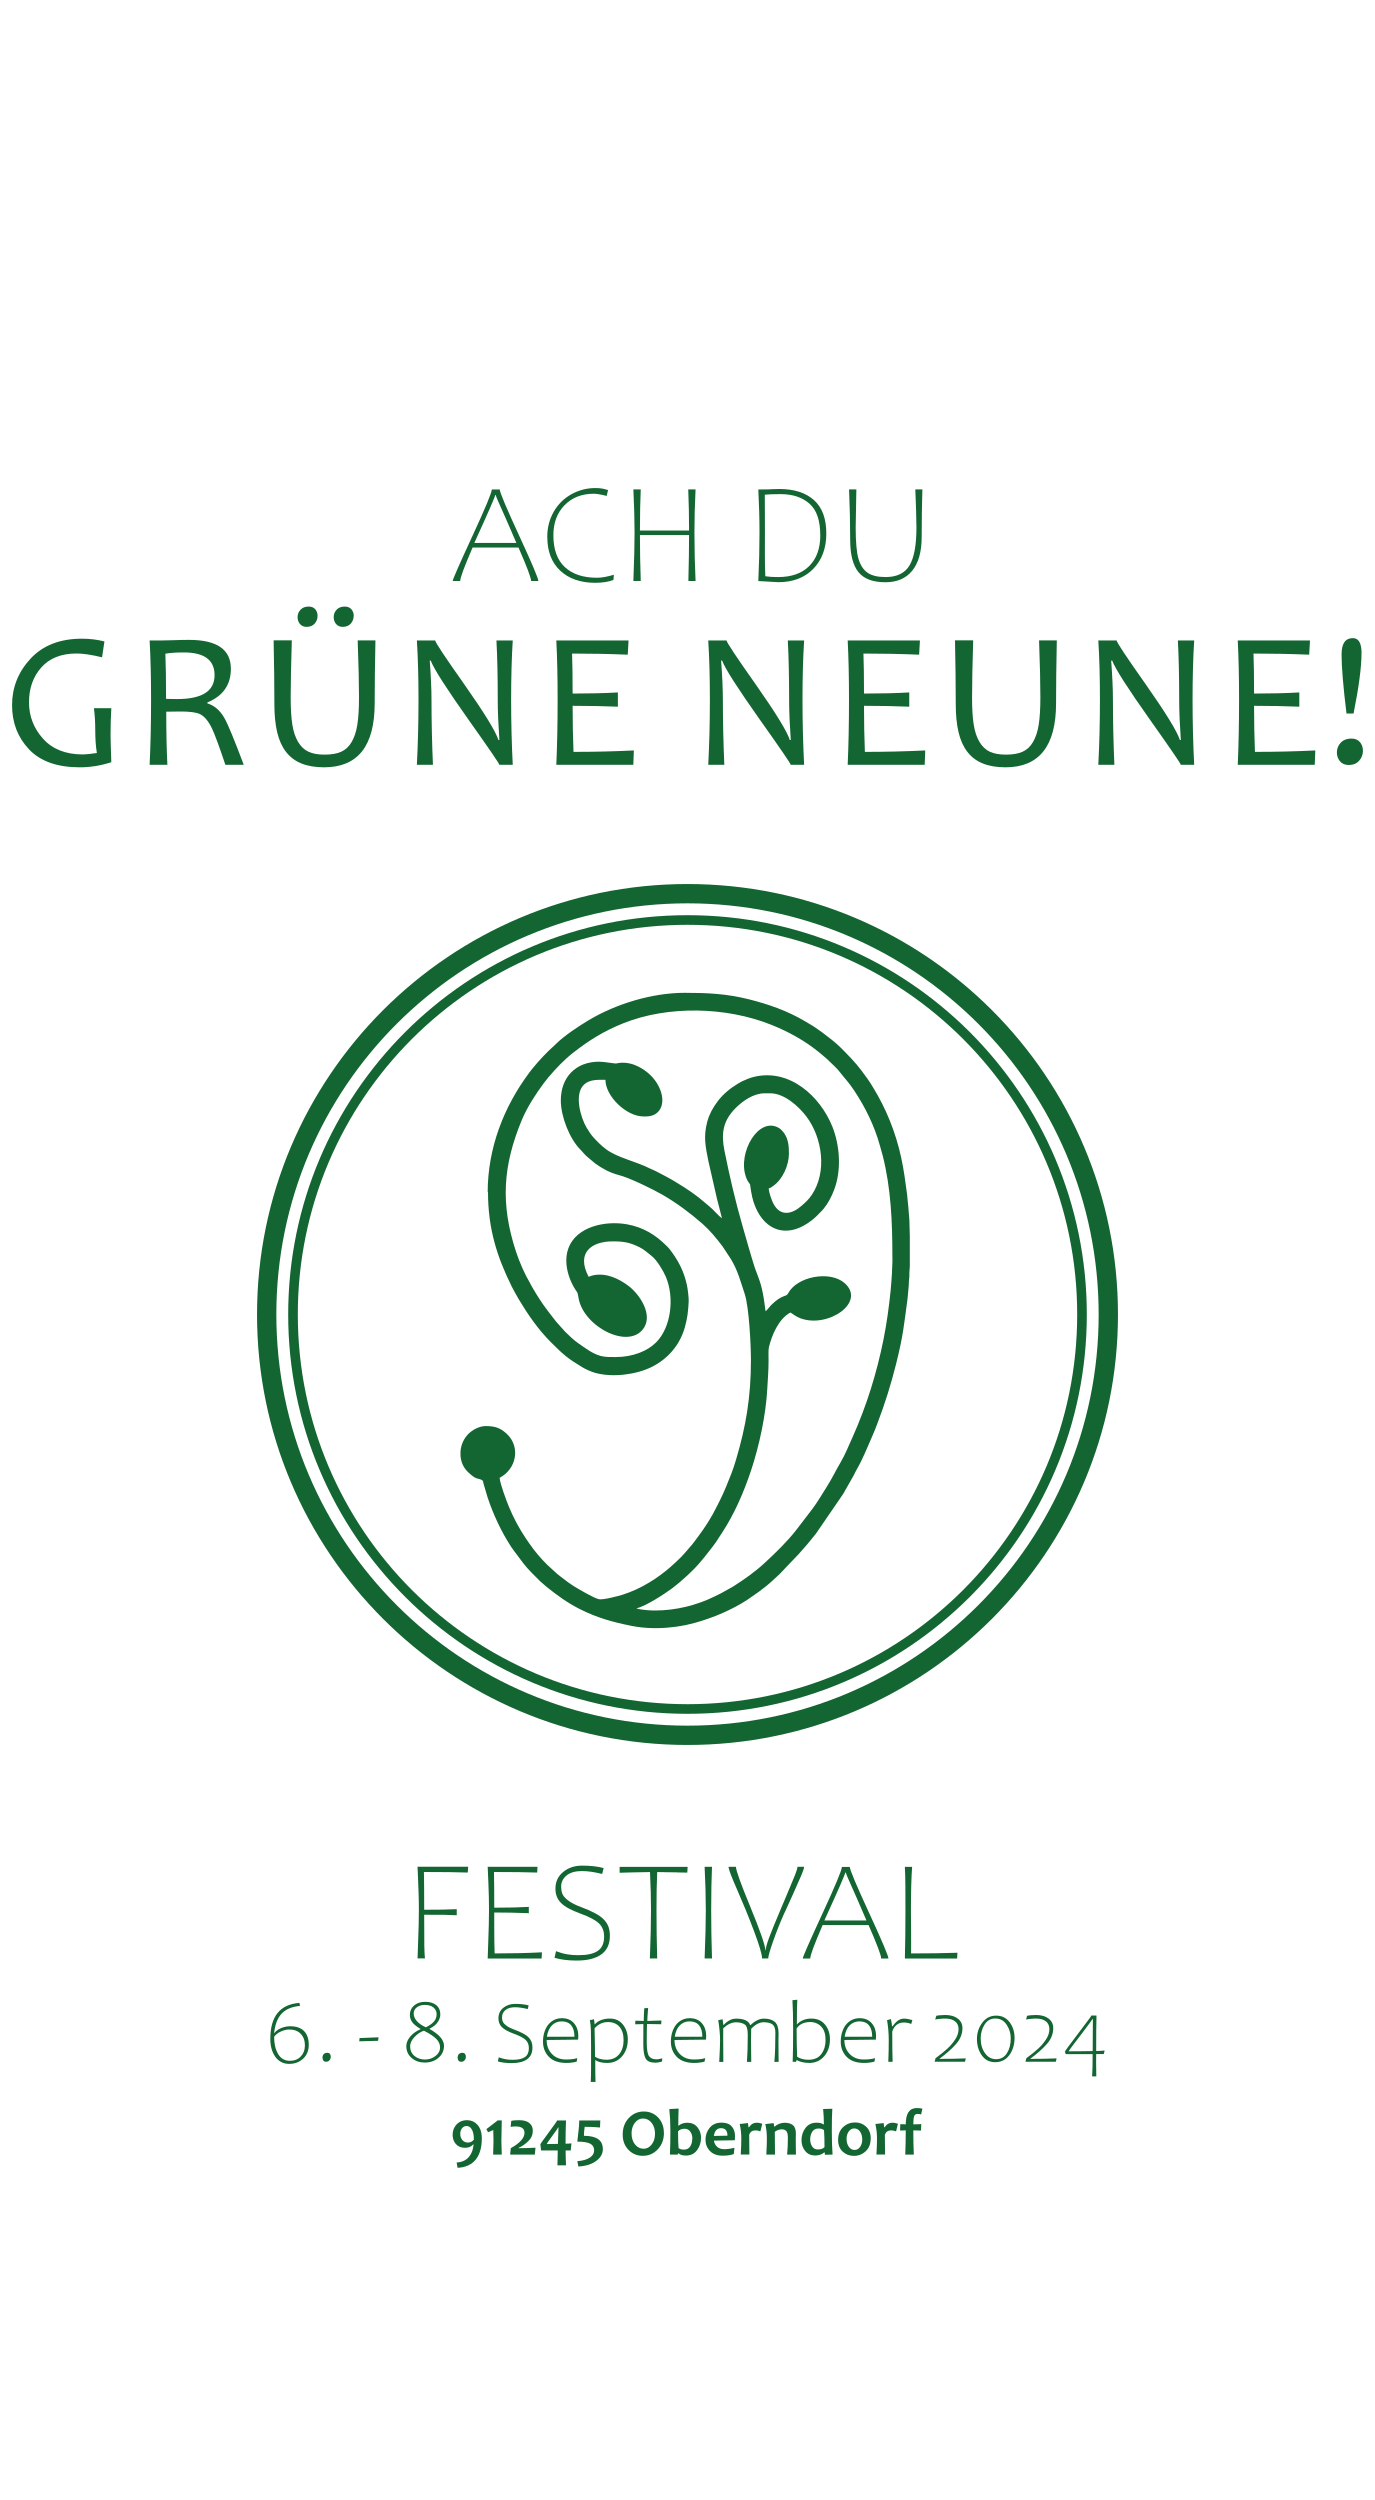
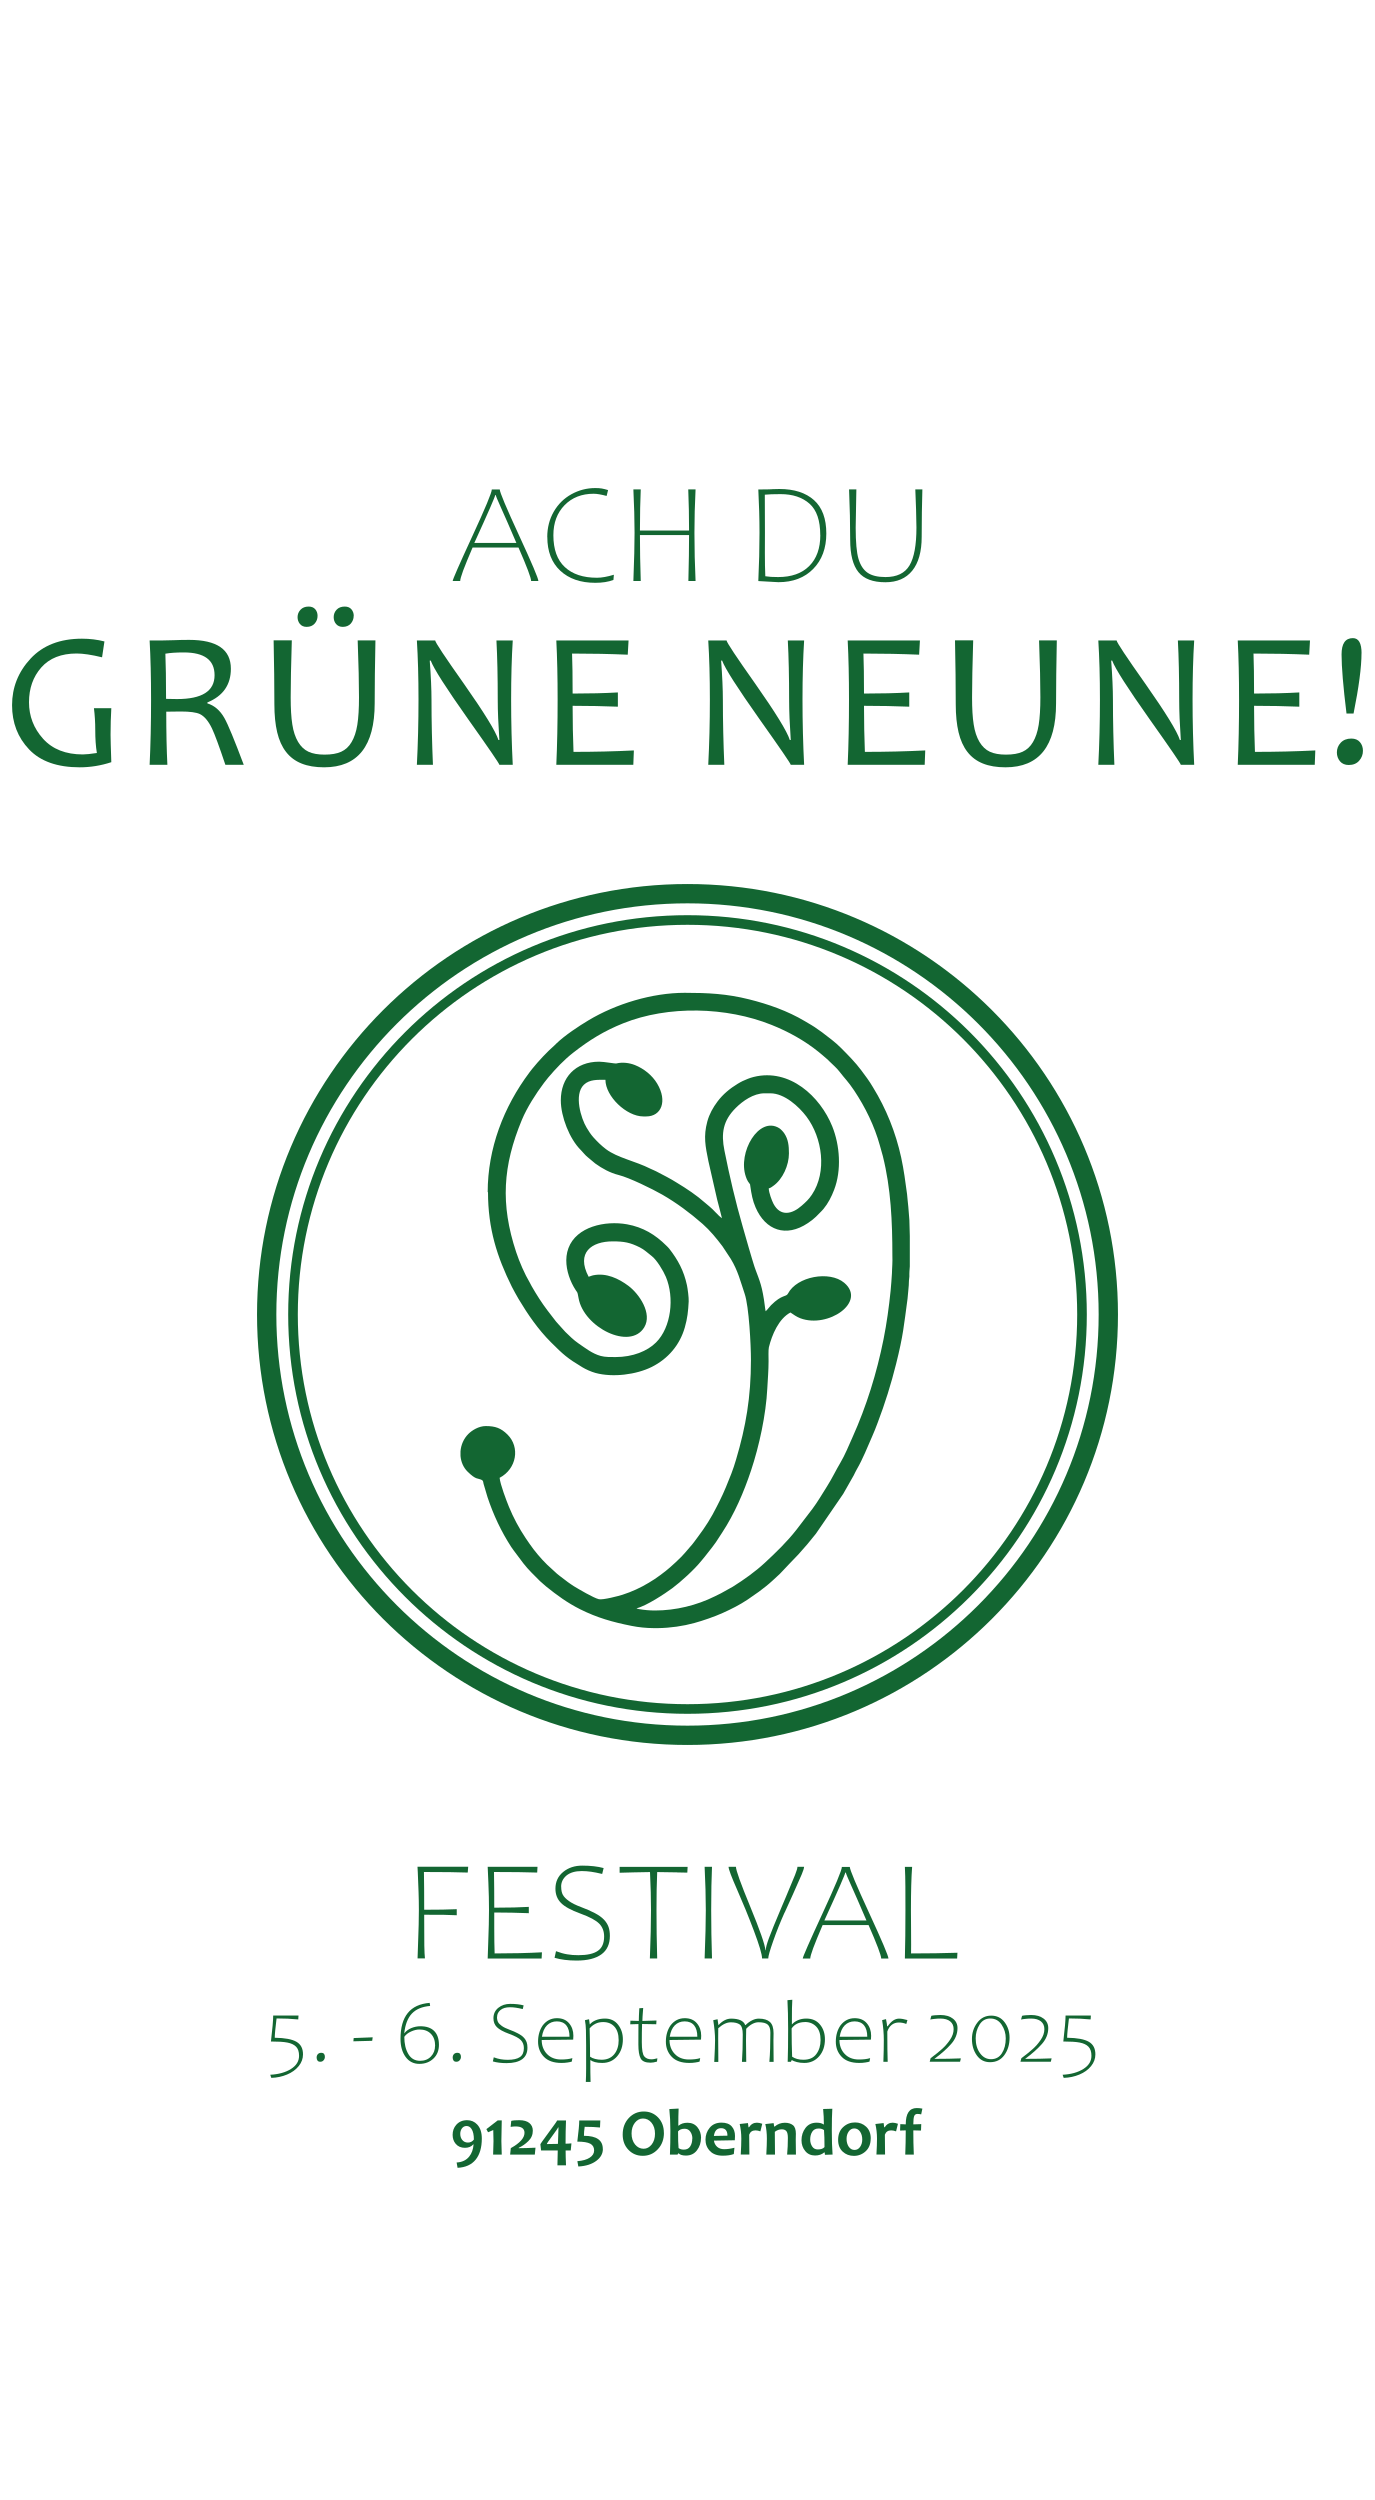
<svg xmlns="http://www.w3.org/2000/svg" xml:space="preserve" width="220mm" height="400mm" version="1.1" style="shape-rendering:geometricPrecision; text-rendering:geometricPrecision; image-rendering:optimizeQuality; fill-rule:evenodd; clip-rule:evenodd" viewBox="0 0 22000 40000">
  <defs>
    <style type="text/css">
   
    .str1 {stroke:#136632;stroke-width:154}
    .str0 {stroke:#136632;stroke-width:309}
    .fil1 {fill:none}
    .fil0 {fill:#136632}
    .fil2 {fill:#136632;fill-rule:nonzero}
   
  </style>
  </defs>
  <g id="Ebene_x0020_1">
-     <g id="_651107120">
+     <g id="_704955344">
      <path class="fil0" d="M7808 19072c0,590 145,1039 382,1517 17,35 33,61 52,97 18,34 36,65 56,99 147,246 312,486 516,690 199,199 264,257 502,400 58,35 142,73 211,92 279,76 655,27 903,-97 260,-131 447,-351 527,-631 42,-146 54,-263 62,-416 3,-58 -16,-204 -28,-260 -50,-232 -143,-404 -284,-585 -16,-20 -29,-31 -46,-48 -176,-176 -373,-295 -628,-341 -351,-63 -810,37 -938,381 -62,166 -33,351 30,507 16,40 35,78 55,114 59,107 55,50 77,179 82,468 825,841 1051,467 133,-221 -80,-534 -254,-664 -157,-117 -353,-210 -559,-169 -35,7 -50,18 -77,24 -204,-386 47,-566 384,-566 188,0 280,19 435,96 73,36 129,92 191,139 79,60 186,237 226,333 139,332 86,806 -157,1049 -139,139 -373,234 -648,234 -77,0 -166,2 -238,-18 -135,-37 -241,-123 -353,-199 -78,-53 -145,-119 -212,-185l-112 -124c-14,-17 -22,-24 -38,-43 -93,-119 -186,-237 -268,-365 -22,-35 -40,-62 -62,-99 -22,-36 -40,-65 -60,-102 -11,-20 -16,-33 -28,-53 -84,-141 -167,-333 -220,-493 -254,-767 -212,-1382 91,-2112 83,-200 225,-421 355,-594 22,-29 44,-58 68,-86 120,-142 255,-285 402,-399 255,-199 488,-344 797,-468 717,-288 1652,-265 2373,25 270,108 526,249 753,432 21,17 38,32 59,49 24,19 36,33 58,50 22,16 36,32 56,52 53,53 115,104 160,163 90,118 136,154 236,303 179,269 325,567 412,881 15,53 32,109 47,168 130,519 153,1052 153,1597 0,42 3,101 -1,140 -5,44 -2,93 -6,142 -7,89 -11,183 -21,275 -27,264 -62,519 -113,776 -108,541 -274,1075 -499,1575 -58,129 -120,282 -191,401 -72,120 -130,246 -214,379 -77,121 -148,245 -233,359l-257 336c-150,192 -329,365 -507,530 -155,143 -330,267 -509,380l-190 106c-33,17 -64,32 -99,49 -289,144 -627,227 -958,227 -85,0 -176,-8 -260,-23 -1,0 -14,-3 -17,-4 -2,0 -4,-1 -5,-2l-14 -6c157,-37 457,-236 573,-322 132,-98 353,-298 465,-438 18,-23 31,-35 49,-59 81,-105 169,-207 237,-321 16,-27 28,-43 45,-69 198,-302 348,-648 464,-997 130,-390 239,-892 260,-1315 7,-142 20,-283 20,-431 0,-59 -5,-181 5,-224 49,-201 158,-458 345,-557 51,34 97,69 158,92 442,167 1067,-260 702,-568 -234,-197 -757,-102 -900,174 -30,57 -93,8 -271,186 -25,25 -61,77 -86,96 -7,-28 -9,-63 -14,-94 -4,-31 -9,-61 -13,-94 -4,-32 -10,-58 -16,-92 -40,-218 -106,-327 -154,-492 -9,-32 -16,-53 -25,-82 -17,-55 -33,-108 -49,-166 -32,-114 -62,-220 -96,-335 -113,-389 -212,-814 -292,-1216 -56,-277 -22,-480 181,-682 111,-111 284,-234 460,-234l94 0c226,0 457,213 577,372 257,342 331,886 88,1249 -53,79 -96,117 -165,178 -154,136 -339,177 -450,-31 -26,-49 -75,-179 -76,-247 27,-6 48,-22 70,-38 155,-108 253,-334 253,-521 0,-124 -11,-227 -75,-322 -17,-26 -55,-66 -80,-82 -325,-202 -670,388 -534,777 10,28 18,51 33,74 9,13 14,20 22,31 16,23 10,5 15,39 19,134 37,236 85,346 160,371 489,484 835,253 25,-17 42,-29 67,-48 28,-21 40,-36 65,-56l90 -91c10,-13 18,-19 29,-32 75,-91 128,-194 171,-307 121,-314 92,-713 -30,-1015 -192,-477 -681,-934 -1257,-791 -73,18 -116,40 -177,66 -23,10 -54,29 -78,43 -123,74 -237,168 -323,283 -73,97 -132,202 -164,321 -65,239 -30,399 17,633l140 614c26,103 53,198 77,300 -64,-43 -132,-134 -198,-186l-69 -58c-137,-122 -295,-227 -452,-322 -53,-32 -108,-67 -166,-96l-168 -88c-31,-16 -57,-25 -88,-40 -249,-126 -530,-175 -715,-315 -75,-57 -137,-118 -201,-189 -42,-47 -75,-99 -108,-154 -89,-146 -207,-530 -44,-687 91,-88 222,-79 345,-79 0,264 336,586 606,586l47 0c242,0 342,-245 175,-525 -79,-133 -213,-240 -356,-297 -88,-35 -199,-50 -296,-26 -22,6 -192,-28 -277,-28 -376,0 -613,251 -613,619 0,259 139,617 321,796 38,38 67,80 109,113l121 101c112,81 238,150 374,184 170,42 543,225 696,313 233,134 446,293 648,470 118,104 222,231 317,357l134 203c115,191 152,352 222,559 69,204 100,819 100,1058 0,596 -81,1064 -238,1593 -24,81 -47,151 -76,227 -57,145 -115,291 -184,429 -17,35 -33,66 -52,103 -82,166 -184,326 -295,473 -44,58 -83,117 -133,170l-71 83c-57,72 -238,238 -315,298 -32,25 -55,43 -88,67 -57,43 -120,84 -182,121 -131,79 -274,145 -421,192 -56,18 -315,87 -379,71 -84,-20 -326,-163 -403,-210 -34,-21 -59,-41 -92,-63l-130 -99c-15,-12 -30,-23 -45,-36l-158 -145c-102,-101 -199,-215 -280,-333 -22,-32 -41,-59 -63,-92 -105,-157 -196,-326 -267,-500 -38,-93 -140,-359 -149,-464 273,-144 330,-490 126,-692 -105,-104 -195,-136 -348,-136 -112,0 -220,68 -278,126 -76,76 -118,176 -126,278l0 74c8,94 45,184 113,251 140,138 159,99 229,134 24,12 20,35 27,61l63 213c94,283 218,548 380,798 15,23 24,33 39,55l156 208c79,102 173,190 264,282l97 85c173,140 342,263 544,365 274,137 519,206 824,267 115,23 234,35 355,36l68 0c200,-3 401,-32 583,-82 139,-38 323,-102 452,-160 138,-62 273,-130 399,-214l182 -127c72,-54 146,-111 212,-172l77 -71c46,-36 145,-151 193,-198 105,-105 197,-205 293,-319 48,-57 90,-108 136,-167l438 -639 168 -296c18,-34 31,-67 50,-98 96,-165 166,-348 244,-523 32,-72 61,-146 89,-221 117,-308 214,-618 294,-938 115,-459 125,-614 184,-1048 7,-50 6,-91 13,-141 6,-44 8,-101 9,-145 1,-33 6,-34 7,-67 1,-27 -2,-54 1,-80 2,-22 4,-50 6,-82l0 -484c-2,-102 -5,-194 -7,-257l-17 -212c-10,-69 -11,-133 -20,-202 -28,-204 -50,-382 -94,-586 -88,-404 -241,-783 -451,-1124 -29,-48 -58,-95 -90,-139 -34,-45 -63,-86 -97,-132 -97,-130 -209,-242 -323,-357 -92,-93 -201,-173 -306,-253 -24,-18 -44,-29 -67,-47 -65,-49 -137,-88 -207,-130 -278,-165 -580,-271 -895,-350 -355,-89 -658,-104 -1027,-104 -521,0 -1100,176 -1540,440 -154,92 -380,241 -516,373 -10,9 -14,15 -24,24 -130,115 -251,245 -361,380 -17,21 -28,36 -44,57 -414,553 -668,1216 -668,1918z" />
      <circle class="fil1 str0" cx="11000" cy="21032" r="6733" />
      <circle class="fil1 str1" cx="11000" cy="21032" r="6312" />
    </g>
    <path class="fil2" d="M1781 12195c-167,55 -336,82 -506,82 -357,0 -627,-95 -809,-286 -182,-191 -273,-427 -273,-708 0,-284 99,-533 296,-745 198,-213 472,-319 823,-319 126,0 246,15 359,44l-38 254c-168,-41 -304,-61 -406,-61 -247,0 -436,75 -567,224 -131,149 -196,334 -196,556 0,222 75,417 225,584 150,167 363,251 636,251 50,0 125,-8 225,-23 -18,-106 -26,-230 -26,-370 0,-118 -7,-234 -21,-347l278 0c-8,135 -12,276 -12,426 0,64 4,210 12,439z" />
    <path id="1" class="fil2" d="M3901 12237l-295 0c-98,-293 -169,-486 -214,-581 -57,-119 -122,-196 -194,-231 -57,-27 -160,-41 -307,-41 -87,0 -164,1 -231,3 0,329 6,612 18,850l-284 0c15,-316 23,-664 23,-1045 0,-358 -8,-673 -23,-945l215 0c46,0 104,-1 174,-4 70,-3 151,-5 242,-5 446,0 669,154 669,462 0,256 -125,436 -376,539l0 15c112,34 203,112 272,234 58,102 161,352 310,749zm-468 -1434c0,-243 -164,-364 -492,-364 -117,0 -215,6 -295,20 7,177 11,418 11,723 61,2 119,3 176,3 400,0 600,-127 600,-382z" />
    <path id="2" class="fil2" d="M6007 10246c-4,193 -7,372 -9,540 -2,167 -3,323 -3,467 0,683 -270,1024 -809,1024 -140,0 -261,-20 -362,-61 -100,-40 -183,-102 -247,-185 -65,-83 -112,-188 -142,-314 -30,-126 -45,-276 -45,-448 0,-151 -1,-311 -3,-480 -2,-170 -5,-351 -9,-544l291 0c-12,389 -18,693 -18,913 0,177 8,321 26,433 17,112 48,204 92,279 44,74 100,127 167,158 67,31 153,46 257,46 109,0 198,-15 266,-46 68,-31 124,-82 166,-154 43,-72 74,-164 92,-276 18,-113 27,-260 27,-442 0,-108 -2,-237 -5,-388 -4,-150 -9,-324 -16,-522l284 0zm-926 -392c0,46 -15,88 -46,123 -31,35 -74,53 -129,53 -46,0 -82,-16 -107,-46 -25,-31 -38,-67 -38,-110 0,-45 16,-85 47,-118 31,-34 75,-51 130,-51 46,0 81,14 106,43 25,29 37,65 37,106zm578 0c0,46 -16,88 -46,123 -31,35 -75,53 -129,53 -46,0 -81,-16 -107,-46 -26,-31 -38,-67 -38,-110 0,-45 15,-85 46,-118 31,-34 75,-51 131,-51 45,0 81,14 106,43 25,29 38,65 38,106z" />
    <path id="3" class="fil2" d="M8204 12237l-214 0c0,-17 -167,-261 -501,-732 -350,-495 -549,-806 -597,-935l-16 0c18,245 28,456 28,631 0,342 8,688 23,1036l-257 0c17,-331 26,-680 26,-1045 0,-359 -9,-675 -26,-945l293 0c0,29 154,261 462,697 322,459 506,757 550,896l15 0c-17,-248 -26,-460 -26,-633 0,-377 -7,-697 -21,-960l261 0c-17,270 -26,585 -26,945 0,366 9,714 26,1045z" />
    <path id="4" class="fil2" d="M10142 12006l-9 231 -1232 0c14,-316 21,-664 21,-1045 0,-358 -7,-673 -21,-945l1156 0 -13 228c-280,-12 -577,-18 -891,-18 6,158 9,371 9,640 271,0 512,-6 724,-18l0 228c-226,-9 -467,-14 -724,-14 0,262 5,508 14,737 339,0 660,-8 966,-23z" />
    <path id="5" class="fil2" d="M12866 12237l-214 0c0,-17 -167,-261 -501,-732 -350,-495 -549,-806 -597,-935l-16 0c18,245 28,456 28,631 0,342 8,688 23,1036l-257 0c17,-331 26,-680 26,-1045 0,-359 -9,-675 -26,-945l293 0c0,29 154,261 462,697 322,459 506,757 550,896l15 0c-17,-248 -26,-460 -26,-633 0,-377 -7,-697 -21,-960l261 0c-17,270 -26,585 -26,945 0,366 9,714 26,1045z" />
    <path id="6" class="fil2" d="M14804 12006l-9 231 -1232 0c14,-316 21,-664 21,-1045 0,-358 -7,-673 -21,-945l1156 0 -13 228c-280,-12 -577,-18 -891,-18 6,158 9,371 9,640 271,0 512,-6 724,-18l0 228c-226,-9 -467,-14 -724,-14 0,262 5,508 14,737 339,0 660,-8 966,-23z" />
    <path id="7" class="fil2" d="M16909 10246c-4,193 -7,372 -9,540 -2,167 -3,323 -3,467 0,683 -270,1024 -809,1024 -140,0 -261,-20 -362,-61 -100,-40 -183,-102 -247,-185 -65,-83 -112,-188 -142,-314 -30,-126 -45,-276 -45,-448 0,-151 -1,-311 -3,-480 -2,-170 -5,-351 -9,-544l291 0c-12,389 -18,693 -18,913 0,177 8,321 26,433 17,112 48,204 92,279 44,74 100,127 167,158 67,31 153,46 257,46 109,0 198,-15 266,-46 68,-31 124,-82 166,-154 43,-72 74,-164 92,-276 18,-113 27,-260 27,-442 0,-108 -2,-237 -5,-388 -4,-150 -9,-324 -16,-522l284 0z" />
    <path id="8" class="fil2" d="M19107 12237l-214 0c0,-17 -167,-261 -501,-732 -350,-495 -549,-806 -597,-935l-16 0c18,245 28,456 28,631 0,342 8,688 23,1036l-257 0c17,-331 26,-680 26,-1045 0,-359 -9,-675 -26,-945l293 0c0,29 154,261 462,697 322,459 506,757 550,896l15 0c-17,-248 -26,-460 -26,-633 0,-377 -7,-697 -21,-960l261 0c-17,270 -26,585 -26,945 0,366 9,714 26,1045z" />
    <path id="9" class="fil2" d="M21045 12006l-9 231 -1232 0c14,-316 21,-664 21,-1045 0,-358 -7,-673 -21,-945l1156 0 -13 228c-280,-12 -577,-18 -891,-18 6,158 9,371 9,640 271,0 512,-6 724,-18l0 228c-226,-9 -467,-14 -724,-14 0,262 5,508 14,737 339,0 660,-8 966,-23z" />
    <path id="10" class="fil2" d="M21784 10453c0,219 -42,540 -127,963l-113 0c-53,-430 -79,-745 -79,-945 0,-174 60,-261 181,-261 93,0 139,81 139,243zm23 1559c0,61 -20,113 -60,159 -40,46 -96,69 -167,69 -60,0 -107,-20 -140,-59 -33,-40 -50,-87 -50,-142 0,-59 20,-111 61,-155 41,-44 97,-67 170,-67 60,0 106,19 138,57 32,38 48,84 48,139z" />
    <path class="fil2" d="M7561 8761c-69,161 -119,283 -151,369 -31,86 -47,141 -47,166l-120 0c0,-24 104,-262 313,-714 209,-452 313,-702 313,-751l127 0c0,44 103,290 309,736 206,446 309,689 309,729l-116 0c0,-49 -67,-227 -202,-535l-734 0zm372 -839l-10 0c0,22 -111,277 -334,765l673 0c-111,-260 -194,-449 -248,-568 -54,-119 -81,-185 -81,-197z" />
    <path id="1" class="fil2" d="M8756 8594c0,-151 35,-287 104,-407 69,-120 163,-213 282,-279 119,-66 246,-99 382,-99 41,0 76,2 104,7 28,5 61,13 101,25l-23 94c-86,-23 -156,-35 -208,-35 -190,0 -346,61 -465,183 -119,122 -179,282 -179,481 0,226 61,396 183,509 122,114 293,171 515,171 73,0 164,-16 270,-48l-7 83c-82,31 -179,46 -290,46 -236,0 -423,-65 -561,-194 -138,-129 -207,-308 -207,-538z" />
    <path id="2" class="fil2" d="M11014 9296c8,-300 11,-545 11,-735l-786 0c0,225 4,470 13,735l-118 0c13,-334 19,-591 19,-772 0,-209 -7,-441 -19,-694l118 0c-8,179 -13,398 -13,659l786 0c0,-220 -4,-439 -13,-659l117 0c-12,238 -18,470 -18,694 0,259 6,516 18,772l-115 0z" />
    <path id="3" class="fil2" d="M12346 7827c43,-2 84,-3 124,-3 238,0 422,60 554,178 132,119 197,297 197,534 0,235 -70,424 -209,566 -139,142 -325,213 -558,213 -22,0 -64,-2 -126,-7l-195 -11c13,-272 19,-529 19,-772 0,-227 -7,-459 -19,-694l63 0c33,0 62,0 88,-1l62 -2zm778 734c0,-233 -57,-400 -172,-502 -115,-102 -269,-153 -463,-153 -110,0 -194,3 -252,9 0,131 0,230 1,297l1 311 -1 323c0,147 2,272 7,374 31,4 61,8 92,10 30,2 68,3 113,3 214,0 381,-59 498,-177 118,-118 177,-283 177,-495z" />
    <path id="4" class="fil2" d="M14166 9316c-200,0 -343,-54 -431,-162 -88,-109 -132,-280 -132,-515 0,-254 -6,-524 -18,-809l117 0 -2 97c-6,280 -9,452 -9,516 0,232 15,398 45,499 30,101 78,175 144,221 66,46 162,70 288,70 182,0 310,-62 384,-186 74,-124 111,-326 111,-606 0,-58 -2,-155 -6,-291 -4,-137 -8,-243 -12,-320l113 0c-3,81 -5,202 -8,362 -2,160 -3,292 -3,397 0,238 -51,418 -151,542 -101,124 -244,185 -429,185z" />
-     <path class="fil2" d="M4387 32532c25,-34 62,-62 109,-82 48,-20 97,-30 148,-30 97,0 171,26 221,77 50,51 75,125 75,221 0,89 -29,163 -88,219 -59,56 -134,85 -226,85 -91,0 -165,-37 -219,-111 -54,-74 -82,-170 -82,-288 0,-361 155,-553 467,-577l7 49c-128,11 -226,52 -292,122 -66,70 -107,175 -122,316l3 0zm492 200c0,-80 -22,-144 -67,-190 -45,-47 -106,-70 -185,-70 -42,0 -87,11 -135,33 -48,22 -83,50 -106,84 0,111 21,202 64,275 42,73 106,109 189,109 71,0 129,-23 173,-69 44,-46 66,-103 66,-172z" />
-     <path id="1" class="fil2" d="M5160 32922c0,-24 7,-42 20,-56 13,-14 31,-21 53,-21 22,0 37,6 46,18 9,12 13,27 13,47 0,21 -7,39 -21,55 -14,16 -31,23 -52,23 -21,0 -36,-6 -45,-19 -9,-13 -14,-29 -14,-47z" />
-     <polygon id="2" class="fil2" points="6057,32597 6049,32653 5748,32661 5753,32609 " />
-     <path id="3" class="fil2" d="M6796 33001c-82,0 -151,-24 -209,-73 -57,-49 -86,-112 -86,-190 0,-52 21,-102 62,-152 41,-49 96,-89 166,-119l0 -4c-60,-35 -104,-70 -131,-105 -27,-35 -40,-75 -40,-122 0,-60 23,-110 69,-149 46,-39 105,-58 176,-58 74,0 133,18 177,53 43,35 65,84 65,146 0,44 -14,86 -42,127 -28,41 -72,75 -131,105l0 3c75,42 133,86 173,131 39,45 59,91 59,137 0,79 -30,143 -89,194 -59,51 -132,76 -219,76zm5 -923c-51,0 -94,12 -129,37 -35,25 -53,59 -53,102 0,42 17,82 50,120 33,38 81,71 144,100 54,-25 96,-55 127,-89 31,-34 46,-75 46,-121 0,-43 -16,-78 -49,-106 -33,-28 -78,-42 -137,-42zm5 874c58,0 111,-18 161,-55 49,-37 74,-84 74,-139 0,-48 -19,-93 -58,-133 -39,-41 -105,-85 -200,-134 -54,18 -105,52 -151,101 -47,49 -70,99 -70,148 0,64 23,116 69,155 46,39 105,58 176,58z" />
-     <path id="4" class="fil2" d="M7322 32922c0,-24 7,-42 20,-56 13,-14 31,-21 53,-21 22,0 37,6 46,18 9,12 13,27 13,47 0,21 -7,39 -21,55 -14,16 -31,23 -52,23 -21,0 -36,-6 -45,-19 -9,-13 -14,-29 -14,-47z" />
-     <path id="5" class="fil2" d="M8032 32272c0,34 6,61 17,82 11,20 31,41 60,61 29,21 70,41 122,60 52,19 98,39 137,60 39,20 70,42 92,66 22,23 37,48 46,73 9,26 13,55 13,89 0,82 -28,143 -85,185 -57,41 -139,62 -248,62 -85,0 -158,-9 -220,-27l14 -66c40,15 77,25 112,31 35,6 72,9 112,9 88,0 153,-15 195,-44 42,-29 63,-77 63,-143 0,-52 -16,-95 -48,-128 -32,-33 -95,-67 -189,-101 -93,-34 -158,-70 -195,-107 -37,-37 -55,-84 -55,-142 0,-69 26,-125 78,-167 52,-42 115,-63 190,-63 84,0 155,8 215,24l-14 59c-43,-10 -80,-18 -111,-22 -30,-5 -61,-7 -94,-7 -66,0 -116,15 -152,45 -36,30 -54,67 -54,112z" />
-     <path id="6" class="fil2" d="M8746 32638c0,91 28,166 84,225 56,59 132,89 227,89 72,0 132,-7 180,-22l-10 56c-15,5 -37,9 -68,14 -30,5 -63,7 -97,7 -124,0 -218,-33 -280,-98 -63,-65 -94,-146 -94,-242 0,-51 6,-98 19,-142 12,-43 31,-83 56,-119 59,-77 135,-115 227,-115 84,0 148,27 194,81 46,54 69,121 69,200 0,26 -1,47 -3,62l-505 6zm4 -50l441 0c0,-79 -17,-140 -51,-182 -34,-42 -85,-64 -152,-64 -62,0 -115,21 -157,63 -42,42 -69,103 -81,183z" />
-     <path id="7" class="fil2" d="M9515 32389l3 0c22,-27 53,-49 95,-66 42,-17 90,-26 146,-26 89,0 159,33 210,99 51,66 76,144 76,233 0,109 -30,199 -91,271 -61,71 -140,107 -239,107 -45,0 -84,-4 -116,-13 -32,-9 -55,-19 -69,-31l-6 0c0,145 1,261 4,348l-76 0c3,-60 5,-130 5,-208 0,-78 0,-162 0,-251l0 -131c0,-98 -1,-178 -3,-238 -2,-60 -7,-114 -16,-160l66 -15 11 82zm462 249c0,-90 -22,-160 -66,-210 -44,-50 -105,-75 -181,-75 -48,0 -89,9 -125,28 -36,18 -67,43 -92,73 0,46 1,105 4,176l2 139c1,58 1,104 1,138 22,16 49,28 81,36 32,8 66,13 103,13 86,0 154,-29 202,-87 48,-58 72,-135 72,-232z" />
-     <path id="8" class="fil2" d="M10593 32985c-41,12 -76,18 -105,18 -82,0 -135,-23 -159,-69 -24,-46 -36,-119 -36,-221 0,-123 0,-232 1,-328 -28,0 -72,1 -131,4l3 -58c52,3 97,4 134,4 0,-51 3,-119 8,-203l62 -4c-9,108 -13,177 -13,207 41,0 116,-2 226,-7l-4 60c-97,-3 -172,-4 -227,-4 -3,82 -4,179 -4,290 0,122 13,198 40,229 26,31 64,46 113,46 14,0 28,-1 42,-4 15,-3 33,-7 54,-12l-6 51z" />
-     <path id="9" class="fil2" d="M10792 32638c0,91 28,166 84,225 56,59 132,89 227,89 72,0 132,-7 180,-22l-10 56c-15,5 -37,9 -68,14 -30,5 -63,7 -97,7 -124,0 -218,-33 -280,-98 -63,-65 -94,-146 -94,-242 0,-51 6,-98 19,-142 12,-43 31,-83 56,-119 59,-77 135,-115 227,-115 84,0 148,27 194,81 46,54 69,121 69,200 0,26 -1,47 -3,62l-505 6zm4 -50l441 0c0,-79 -17,-140 -51,-182 -34,-42 -85,-64 -152,-64 -62,0 -115,21 -157,63 -42,42 -69,103 -81,183z" />
-     <path id="10" class="fil2" d="M11575 32402l1 0c63,-69 131,-104 202,-104 62,0 112,9 150,26 38,18 63,43 75,77l6 0c35,-34 71,-60 107,-77 36,-18 71,-26 105,-26 79,0 138,18 177,53 39,35 59,95 59,181l-1 70 -1 38 1 117c1,65 2,143 2,233l-68 0c11,-128 16,-284 16,-468 0,-60 -14,-103 -42,-128 -28,-25 -77,-38 -148,-38 -32,0 -65,9 -99,27 -34,18 -67,44 -98,78 -2,37 -3,97 -3,179 0,78 1,194 4,350l-69 0c9,-120 13,-267 13,-439 0,-83 -16,-136 -48,-159 -32,-23 -79,-35 -142,-35 -66,0 -133,32 -202,95 -1,29 -1,81 -1,158 0,84 1,186 2,306l0 75 -65 0c9,-173 13,-288 13,-346 0,-94 -10,-201 -29,-322l69 -15 14 95z" />
-     <path id="11" class="fil2" d="M12947 33007c-44,0 -83,-5 -117,-14 -34,-9 -61,-19 -80,-31l-3 0 -12 27 -52 0c5,-133 7,-308 7,-526 0,-181 -4,-335 -11,-460l78 -7c-5,48 -7,179 -7,393l3 0c22,-26 53,-48 94,-66 41,-18 85,-26 134,-26 94,0 167,32 219,96 53,64 79,143 79,236 0,110 -31,200 -92,271 -62,71 -141,107 -237,107zm13 -654c-96,0 -168,34 -214,102 0,176 3,327 8,452 48,33 108,49 180,49 94,0 163,-30 208,-92 45,-61 67,-135 67,-223 0,-96 -23,-168 -70,-216 -46,-48 -106,-73 -180,-73z" />
-     <path id="12" class="fil2" d="M13510 32638c0,91 28,166 84,225 56,59 132,89 227,89 72,0 132,-7 180,-22l-10 56c-15,5 -37,9 -68,14 -30,5 -63,7 -97,7 -124,0 -218,-33 -280,-98 -63,-65 -94,-146 -94,-242 0,-51 6,-98 19,-142 12,-43 31,-83 56,-119 59,-77 135,-115 227,-115 84,0 148,27 194,81 46,54 69,121 69,200 0,26 -1,47 -3,62l-505 6zm4 -50l441 0c0,-79 -17,-140 -51,-182 -34,-42 -85,-64 -152,-64 -62,0 -115,21 -157,63 -42,42 -69,103 -81,183z" />
-     <path id="13" class="fil2" d="M14579 32383c-38,-15 -77,-23 -118,-23 -44,0 -82,12 -114,37 -32,25 -56,61 -71,108 0,220 2,382 6,484l-69 0c5,-128 7,-244 7,-346 0,-106 -9,-213 -27,-321l62 -16c11,56 17,94 18,114l9 0c29,-41 58,-72 88,-92 30,-20 61,-30 93,-30 37,0 82,8 135,23l-18 62z" />
-     <path id="14" class="fil2" d="M14954 32989l15 -58 29 -22c52,-39 102,-79 149,-121 48,-42 91,-91 131,-149 40,-58 59,-115 59,-173 0,-53 -18,-94 -55,-124 -37,-30 -89,-45 -157,-45 -26,0 -56,1 -90,5 -34,3 -58,7 -71,11l16 -60c14,-4 35,-7 61,-9 27,-2 55,-4 84,-4 83,0 149,19 199,57 50,38 75,89 75,152 0,93 -34,178 -102,255 -68,77 -157,156 -267,237l0 1c162,0 303,-3 423,-8l-13 54 -485 0z" />
-     <path id="15" class="fil2" d="M15631 32624c0,-97 28,-184 85,-260 56,-76 131,-114 223,-114 90,0 162,35 215,106 53,71 79,154 79,248 0,108 -28,201 -83,277 -55,76 -131,114 -229,114 -90,0 -160,-36 -212,-109 -52,-73 -78,-160 -78,-262zm60 -11c0,96 23,176 70,239 46,64 105,95 175,95 76,0 135,-32 175,-96 41,-64 61,-143 61,-236 0,-81 -22,-154 -66,-220 -44,-66 -104,-99 -181,-99 -75,0 -133,33 -173,99 -41,66 -61,138 -61,218z" />
-     <path id="16" class="fil2" d="M16407 32989l15 -58 29 -22c52,-39 102,-79 149,-121 48,-42 91,-91 131,-149 40,-58 59,-115 59,-173 0,-53 -18,-94 -55,-124 -37,-30 -89,-45 -157,-45 -26,0 -56,1 -90,5 -34,3 -58,7 -71,11l16 -60c14,-4 35,-7 61,-9 27,-2 55,-4 84,-4 83,0 149,19 199,57 50,38 75,89 75,152 0,93 -34,178 -102,255 -68,77 -157,156 -267,237l0 1c162,0 303,-3 423,-8l-13 54 -485 0z" />
-     <path id="17" class="fil2" d="M17539 32866l-1 153c0,72 1,140 3,203l-67 0c6,-88 8,-207 8,-356l-430 0 -13 -37c0,-7 15,-31 46,-72 30,-42 73,-99 129,-172l30 -40c8,-11 46,-62 115,-153 69,-90 103,-138 103,-144l82 0c-2,25 -3,101 -4,226 -1,126 -1,240 -1,342 44,0 89,-3 135,-8l-13 57 -123 0zm-246 -308c-12,16 -48,62 -106,139 -58,77 -87,117 -87,121l0 3c125,0 252,-1 383,-4 0,-227 1,-399 3,-515l-4 0c-4,7 -15,23 -33,48 -18,25 -55,76 -113,151l-43 57z" />
+     <path class="fil2" d="M4425 32295c-9,74 -16,137 -21,187 -5,51 -8,92 -8,122 162,2 278,24 348,65 70,41 104,108 104,201 0,68 -23,131 -69,188 -46,57 -108,102 -187,135 -79,33 -162,50 -251,53l-17 -50c134,-7 245,-38 331,-92 87,-55 130,-125 130,-211 0,-65 -16,-113 -48,-146 -32,-33 -78,-54 -139,-66 -61,-12 -149,-17 -263,-17 24,-202 36,-340 36,-416l405 0 -4 63c-108,-11 -224,-16 -346,-16z" />
+     <path id="1" class="fil2" d="M5066 32922c0,-24 7,-42 20,-56 13,-14 31,-21 53,-21 22,0 37,6 46,18 9,12 13,27 13,47 0,21 -7,39 -21,55 -14,16 -31,23 -52,23 -21,0 -36,-6 -45,-19 -9,-13 -14,-29 -14,-47z" />
+     <polygon id="2" class="fil2" points="5963,32597 5955,32653 5654,32661 5659,32609 " />
+     <path id="3" class="fil2" d="M6470 32532c25,-34 62,-62 109,-82 48,-20 97,-30 148,-30 97,0 171,26 221,77 50,51 75,125 75,221 0,89 -29,163 -88,219 -59,56 -134,85 -226,85 -91,0 -165,-37 -219,-111 -54,-74 -82,-170 -82,-288 0,-361 155,-553 467,-577l7 49c-128,11 -226,52 -292,122 -66,70 -107,175 -122,316l3 0zm492 200c0,-80 -22,-144 -67,-190 -45,-47 -106,-70 -185,-70 -42,0 -87,11 -135,33 -48,22 -83,50 -106,84 0,111 21,202 64,275 42,73 106,109 189,109 71,0 129,-23 173,-69 44,-46 66,-103 66,-172z" />
+     <path id="4" class="fil2" d="M7243 32922c0,-24 7,-42 20,-56 13,-14 31,-21 53,-21 22,0 37,6 46,18 9,12 13,27 13,47 0,21 -7,39 -21,55 -14,16 -31,23 -52,23 -21,0 -36,-6 -45,-19 -9,-13 -14,-29 -14,-47z" />
+     <path id="5" class="fil2" d="M7952 32272c0,34 6,61 17,82 11,20 31,41 60,61 29,21 70,41 122,60 52,19 98,39 137,60 39,20 70,42 92,66 22,23 37,48 46,73 9,26 13,55 13,89 0,82 -28,143 -85,185 -57,41 -139,62 -248,62 -85,0 -158,-9 -220,-27l14 -66c40,15 77,25 112,31 35,6 72,9 112,9 88,0 153,-15 195,-44 42,-29 63,-77 63,-143 0,-52 -16,-95 -48,-128 -32,-33 -95,-67 -189,-101 -93,-34 -158,-70 -195,-107 -37,-37 -55,-84 -55,-142 0,-69 26,-125 78,-167 52,-42 115,-63 190,-63 84,0 155,8 215,24l-14 59c-43,-10 -80,-18 -111,-22 -30,-5 -61,-7 -94,-7 -66,0 -116,15 -152,45 -36,30 -54,67 -54,112z" />
+     <path id="6" class="fil2" d="M8667 32638c0,91 28,166 84,225 56,59 132,89 227,89 72,0 132,-7 180,-22l-10 56c-15,5 -37,9 -68,14 -30,5 -63,7 -97,7 -124,0 -218,-33 -280,-98 -63,-65 -94,-146 -94,-242 0,-51 6,-98 19,-142 12,-43 31,-83 56,-119 59,-77 135,-115 227,-115 84,0 148,27 194,81 46,54 69,121 69,200 0,26 -1,47 -3,62l-505 6zm4 -50l441 0c0,-79 -17,-140 -51,-182 -34,-42 -85,-64 -152,-64 -62,0 -115,21 -157,63 -42,42 -69,103 -81,183z" />
+     <path id="7" class="fil2" d="M9436 32389l3 0c22,-27 53,-49 95,-66 42,-17 90,-26 146,-26 89,0 159,33 210,99 51,66 76,144 76,233 0,109 -30,199 -91,271 -61,71 -140,107 -239,107 -45,0 -84,-4 -116,-13 -32,-9 -55,-19 -69,-31l-6 0c0,145 1,261 4,348l-76 0c3,-60 5,-130 5,-208 0,-78 0,-162 0,-251l0 -131c0,-98 -1,-178 -3,-238 -2,-60 -7,-114 -16,-160l66 -15 11 82zm462 249c0,-90 -22,-160 -66,-210 -44,-50 -105,-75 -181,-75 -48,0 -89,9 -125,28 -36,18 -67,43 -92,73 0,46 1,105 4,176l2 139c1,58 1,104 1,138 22,16 49,28 81,36 32,8 66,13 103,13 86,0 154,-29 202,-87 48,-58 72,-135 72,-232z" />
+     <path id="8" class="fil2" d="M10514 32985c-41,12 -76,18 -105,18 -82,0 -135,-23 -159,-69 -24,-46 -36,-119 -36,-221 0,-123 0,-232 1,-328 -28,0 -72,1 -131,4l3 -58c52,3 97,4 134,4 0,-51 3,-119 8,-203l62 -4c-9,108 -13,177 -13,207 41,0 116,-2 226,-7l-4 60c-97,-3 -172,-4 -227,-4 -3,82 -4,179 -4,290 0,122 13,198 40,229 26,31 64,46 113,46 14,0 28,-1 42,-4 15,-3 33,-7 54,-12l-6 51z" />
+     <path id="9" class="fil2" d="M10712 32638c0,91 28,166 84,225 56,59 132,89 227,89 72,0 132,-7 180,-22l-10 56c-15,5 -37,9 -68,14 -30,5 -63,7 -97,7 -124,0 -218,-33 -280,-98 -63,-65 -94,-146 -94,-242 0,-51 6,-98 19,-142 12,-43 31,-83 56,-119 59,-77 135,-115 227,-115 84,0 148,27 194,81 46,54 69,121 69,200 0,26 -1,47 -3,62l-505 6zm4 -50l441 0c0,-79 -17,-140 -51,-182 -34,-42 -85,-64 -152,-64 -62,0 -115,21 -157,63 -42,42 -69,103 -81,183z" />
+     <path id="10" class="fil2" d="M11495 32402l1 0c63,-69 131,-104 202,-104 62,0 112,9 150,26 38,18 63,43 75,77l6 0c35,-34 71,-60 107,-77 36,-18 71,-26 105,-26 79,0 138,18 177,53 39,35 59,95 59,181l-1 70 -1 38 1 117c1,65 2,143 2,233l-68 0c11,-128 16,-284 16,-468 0,-60 -14,-103 -42,-128 -28,-25 -77,-38 -148,-38 -32,0 -65,9 -99,27 -34,18 -67,44 -98,78 -2,37 -3,97 -3,179 0,78 1,194 4,350l-69 0c9,-120 13,-267 13,-439 0,-83 -16,-136 -48,-159 -32,-23 -79,-35 -142,-35 -66,0 -133,32 -202,95 -1,29 -1,81 -1,158 0,84 1,186 2,306l0 75 -65 0c9,-173 13,-288 13,-346 0,-94 -10,-201 -29,-322l69 -15 14 95z" />
+     <path id="11" class="fil2" d="M12867 33007c-44,0 -83,-5 -117,-14 -34,-9 -61,-19 -80,-31l-3 0 -12 27 -52 0c5,-133 7,-308 7,-526 0,-181 -4,-335 -11,-460l78 -7c-5,48 -7,179 -7,393l3 0c22,-26 53,-48 94,-66 41,-18 85,-26 134,-26 94,0 167,32 219,96 53,64 79,143 79,236 0,110 -31,200 -92,271 -62,71 -141,107 -237,107zm13 -654c-96,0 -168,34 -214,102 0,176 3,327 8,452 48,33 108,49 180,49 94,0 163,-30 208,-92 45,-61 67,-135 67,-223 0,-96 -23,-168 -70,-216 -46,-48 -106,-73 -180,-73z" />
+     <path id="12" class="fil2" d="M13431 32638c0,91 28,166 84,225 56,59 132,89 227,89 72,0 132,-7 180,-22l-10 56c-15,5 -37,9 -68,14 -30,5 -63,7 -97,7 -124,0 -218,-33 -280,-98 -63,-65 -94,-146 -94,-242 0,-51 6,-98 19,-142 12,-43 31,-83 56,-119 59,-77 135,-115 227,-115 84,0 148,27 194,81 46,54 69,121 69,200 0,26 -1,47 -3,62l-505 6zm4 -50l441 0c0,-79 -17,-140 -51,-182 -34,-42 -85,-64 -152,-64 -62,0 -115,21 -157,63 -42,42 -69,103 -81,183z" />
+     <path id="13" class="fil2" d="M14500 32383c-38,-15 -77,-23 -118,-23 -44,0 -82,12 -114,37 -32,25 -56,61 -71,108 0,220 2,382 6,484l-69 0c5,-128 7,-244 7,-346 0,-106 -9,-213 -27,-321l62 -16c11,56 17,94 18,114l9 0c29,-41 58,-72 88,-92 30,-20 61,-30 93,-30 37,0 82,8 135,23l-18 62z" />
+     <path id="14" class="fil2" d="M14875 32989l15 -58 29 -22c52,-39 102,-79 149,-121 48,-42 91,-91 131,-149 40,-58 59,-115 59,-173 0,-53 -18,-94 -55,-124 -37,-30 -89,-45 -157,-45 -26,0 -56,1 -90,5 -34,3 -58,7 -71,11l16 -60c14,-4 35,-7 61,-9 27,-2 55,-4 84,-4 83,0 149,19 199,57 50,38 75,89 75,152 0,93 -34,178 -102,255 -68,77 -157,156 -267,237l0 1c162,0 303,-3 423,-8l-13 54 -485 0z" />
+     <path id="15" class="fil2" d="M15551 32624c0,-97 28,-184 85,-260 56,-76 131,-114 223,-114 90,0 162,35 215,106 53,71 79,154 79,248 0,108 -28,201 -83,277 -55,76 -131,114 -229,114 -90,0 -160,-36 -212,-109 -52,-73 -78,-160 -78,-262zm60 -11c0,96 23,176 70,239 46,64 105,95 175,95 76,0 135,-32 175,-96 41,-64 61,-143 61,-236 0,-81 -22,-154 -66,-220 -44,-66 -104,-99 -181,-99 -75,0 -133,33 -173,99 -41,66 -61,138 -61,218z" />
+     <path id="16" class="fil2" d="M16327 32989l15 -58 29 -22c52,-39 102,-79 149,-121 48,-42 91,-91 131,-149 40,-58 59,-115 59,-173 0,-53 -18,-94 -55,-124 -37,-30 -89,-45 -157,-45 -26,0 -56,1 -90,5 -34,3 -58,7 -71,11l16 -60c14,-4 35,-7 61,-9 27,-2 55,-4 84,-4 83,0 149,19 199,57 50,38 75,89 75,152 0,93 -34,178 -102,255 -68,77 -157,156 -267,237l0 1c162,0 303,-3 423,-8l-13 54 -485 0z" />
+     <path id="17" class="fil2" d="M17103 32295c-9,74 -16,137 -21,187 -5,51 -8,92 -8,122 162,2 278,24 348,65 70,41 104,108 104,201 0,68 -23,131 -69,188 -46,57 -108,102 -187,135 -79,33 -162,50 -251,53l-17 -50c134,-7 245,-38 331,-92 87,-55 130,-125 130,-211 0,-65 -16,-113 -48,-146 -32,-33 -78,-54 -139,-66 -61,-12 -149,-17 -263,-17 24,-202 36,-340 36,-416l405 0 -4 63c-108,-11 -224,-16 -346,-16z" />
    <path class="fil2" d="M7709 34217c0,144 -33,256 -98,337 -67,82 -164,125 -290,131l-15 -85c88,-5 155,-37 202,-96 40,-50 63,-114 69,-194l-5 0c-32,37 -76,55 -133,55 -62,0 -112,-21 -148,-64 -33,-39 -49,-87 -49,-144 0,-62 19,-116 58,-160 43,-49 101,-74 174,-74 64,0 118,23 161,69 50,53 74,128 74,225zm-127 16c0,-74 -12,-131 -37,-169 -21,-32 -47,-48 -80,-48 -31,0 -56,13 -75,39 -17,24 -26,53 -26,87 0,37 10,69 30,95 23,29 53,44 92,44 40,0 72,-16 96,-48z" />
    <path id="1" class="fil2" d="M8028 34474l-138 0c4,-89 6,-161 6,-216 0,-56 -1,-115 -4,-178l-83 36 -27 -50 182 -140 64 0c-4,142 -6,253 -6,332 0,53 2,125 6,216z" />
    <path id="2" class="fil2" d="M8568 34363l-11 111 -395 0 11 -104c146,-81 219,-163 219,-245 0,-68 -47,-102 -142,-102 -25,0 -52,2 -80,7l10 -96c30,-8 73,-11 128,-11 71,0 124,15 161,45 37,30 56,71 56,123 0,65 -24,121 -72,167 -48,47 -99,82 -153,106l0 7c76,0 166,-3 269,-8z" />
    <path id="3" class="fil2" d="M9143 34294l-11 113 -82 0c0,65 2,144 6,238l-137 0c3,-87 5,-167 5,-238l-267 0 -11 -98c0,-6 44,-69 133,-189 89,-120 134,-184 135,-193l142 0c-5,116 -7,240 -7,372 31,0 62,-2 94,-5zm-207 -255l-7 0c0,7 -30,51 -89,131 -59,80 -89,123 -89,128l0 7c44,0 103,-1 176,-3 2,-97 5,-184 9,-263z" />
    <path id="4" class="fil2" d="M9646 34384c0,72 -33,133 -99,185 -73,57 -171,89 -294,95l-15 -85c84,-7 150,-25 197,-56 47,-30 71,-69 71,-116 0,-50 -21,-86 -62,-108 -42,-22 -111,-33 -207,-33 20,-161 31,-274 31,-339l337 0 -5 113c-66,-7 -148,-11 -245,-11 -8,50 -12,98 -12,144 202,0 302,70 302,211z" />
    <path id="5" class="fil2" d="M10623 34124c0,106 -32,194 -98,264 -65,70 -145,105 -241,105 -91,0 -168,-32 -229,-96 -62,-64 -92,-146 -92,-244 0,-106 32,-194 97,-264 65,-70 146,-105 241,-105 91,0 168,32 229,96 61,64 92,146 92,245zm-143 15c0,-72 -19,-131 -56,-176 -37,-45 -83,-67 -137,-67 -51,0 -93,23 -129,68 -35,45 -53,102 -53,172 0,72 19,130 56,176 37,45 83,68 137,68 50,0 93,-23 129,-68 35,-45 53,-103 53,-172z" />
    <path id="6" class="fil2" d="M11216 34206c0,75 -21,141 -64,198 -43,57 -102,85 -177,85 -55,0 -94,-12 -117,-35l-7 0 -10 20 -122 0c5,-121 7,-250 7,-385 0,-127 -6,-242 -17,-344l149 -8c-4,81 -5,172 -5,273l6 0c35,-31 82,-46 142,-46 66,0 119,24 158,72 39,48 58,105 58,171zm-138 13c0,-43 -11,-81 -33,-112 -22,-32 -52,-47 -91,-47 -48,0 -82,14 -105,42 0,118 2,207 8,267 22,17 50,25 84,25 46,0 80,-17 102,-51 22,-34 33,-75 33,-124z" />
    <path id="7" class="fil2" d="M11760 34175c0,18 -1,41 -3,69l-334 6c5,39 22,72 50,98 29,26 66,39 113,39 52,0 107,-8 165,-23l-10 101c-48,17 -107,26 -177,26 -89,0 -158,-25 -205,-75 -48,-50 -71,-110 -71,-181 0,-74 23,-138 68,-192 45,-54 108,-81 188,-81 73,0 128,20 163,60 36,40 53,91 53,155zm-121 -5c0,-79 -34,-119 -102,-119 -65,0 -103,41 -115,124l217 -4z" />
    <path id="8" class="fil2" d="M12196 33981l-30 121c-26,-10 -52,-16 -78,-16 -51,0 -84,23 -101,69 0,138 1,244 3,318l-138 0c6,-104 9,-189 9,-255 0,-82 -9,-160 -26,-234l132 -15c6,38 9,60 9,67l8 0c32,-49 74,-73 127,-73 25,0 53,6 84,17z" />
    <path id="9" class="fil2" d="M12732 34474l-138 0c8,-87 12,-176 12,-266 0,-54 -8,-91 -24,-110 -16,-19 -41,-29 -73,-29 -39,0 -77,13 -112,40 2,135 3,256 3,365l-139 0c6,-108 9,-193 9,-255 0,-83 -8,-161 -25,-234l133 -15 9 55 8 0c47,-41 102,-61 163,-61 53,0 96,13 128,38 32,25 48,71 48,139 0,10 -1,23 -1,40 -1,17 -1,34 -1,52 0,47 1,127 3,242z" />
    <path id="10" class="fil2" d="M13322 34473l-123 4c-2,-12 -4,-25 -4,-38l-8 0c-38,33 -87,49 -146,49 -66,0 -119,-24 -158,-72 -39,-48 -59,-105 -59,-171 0,-76 21,-142 64,-198 42,-56 102,-84 177,-84 49,0 86,9 110,27l7 0c0,-82 -4,-164 -12,-246l147 -4c-5,81 -8,196 -8,347 0,153 4,282 12,385zm-130 -118c0,-110 -2,-202 -8,-274 -24,-17 -52,-25 -86,-25 -46,0 -79,17 -102,51 -22,34 -33,75 -33,124 0,44 11,81 32,113 21,32 51,47 89,47 51,0 86,-12 107,-37z" />
    <path id="11" class="fil2" d="M13931 34216c0,87 -27,155 -80,204 -53,49 -117,74 -189,74 -69,0 -129,-22 -178,-67 -49,-45 -74,-108 -74,-189 0,-87 27,-156 81,-205 54,-50 117,-74 190,-74 69,0 128,22 177,68 49,45 74,109 74,190zm-135 16c0,-50 -12,-92 -35,-126 -24,-34 -54,-51 -92,-51 -37,0 -66,16 -89,48 -23,32 -35,72 -35,119 0,50 12,92 35,126 24,34 54,51 92,51 37,0 66,-16 89,-48 23,-32 35,-72 35,-119z" />
    <path id="12" class="fil2" d="M14367 33981l-30 121c-26,-10 -52,-16 -78,-16 -51,0 -84,23 -101,69 0,138 1,244 3,318l-138 0c6,-104 9,-189 9,-255 0,-82 -9,-160 -26,-234l132 -15c6,38 9,60 9,67l8 0c32,-49 74,-73 127,-73 25,0 53,6 84,17z" />
    <path id="13" class="fil2" d="M14758 33738l-19 92c-20,-5 -40,-7 -61,-7 -25,0 -42,12 -51,34 -9,23 -14,67 -14,133 31,0 73,-1 127,-4l-4 103c-54,-2 -95,-3 -123,-3 0,130 2,260 8,388l-137 0c5,-127 8,-256 8,-388 -20,0 -51,1 -91,3l4 -103c37,2 65,4 87,4 0,-174 58,-261 175,-261 35,0 65,3 91,9z" />
    <path class="fil2" d="M7486 29961c-150,-6 -384,-9 -703,-9 3,161 4,362 4,604 216,0 390,-3 521,-9l0 97c-69,-3 -139,-6 -210,-7 -71,-1 -175,-1 -311,-1 0,234 1,398 2,493 2,95 5,163 10,205l-118 0 8 -235c9,-227 13,-405 13,-537 0,-103 -2,-198 -5,-287 -3,-88 -7,-192 -12,-310l-5 -97 811 0 -7 92z" />
    <path id="1" class="fil2" d="M7803 31335l8 -235c9,-227 13,-405 13,-537 0,-136 -3,-284 -10,-442 -7,-158 -10,-242 -11,-252l797 0 -5 92c-166,-6 -396,-9 -691,-9 3,166 4,357 4,571 235,0 420,-5 553,-13l0 101c-179,-7 -363,-11 -553,-11l0 249c0,162 2,296 6,406 277,0 529,-6 757,-18l-5 99 -864 0z" />
    <path id="2" class="fil2" d="M8979 30187c0,55 9,98 27,131 18,32 50,65 96,98 46,33 111,66 195,97 83,31 156,63 219,96 63,33 112,68 147,105 35,37 59,76 74,118 14,41 21,88 21,142 0,131 -45,230 -136,296 -91,66 -223,99 -396,99 -136,0 -253,-15 -353,-44l23 -106c64,24 124,41 179,50 56,10 116,14 179,14 141,0 245,-23 312,-70 67,-46 100,-123 100,-229 0,-83 -26,-152 -78,-205 -52,-53 -152,-108 -302,-162 -149,-54 -253,-111 -311,-171 -59,-60 -88,-135 -88,-227 0,-111 41,-200 124,-268 83,-68 184,-101 304,-101 134,0 249,13 343,39l-23 94c-70,-17 -129,-28 -177,-35 -48,-7 -98,-11 -150,-11 -105,0 -186,24 -244,71 -57,48 -86,108 -86,179z" />
    <path id="3" class="fil2" d="M10840 29958c-166,-3 -273,-5 -325,-5 -8,176 -11,378 -11,608 0,245 3,503 11,774l-117 0c12,-314 18,-571 18,-772 0,-106 -2,-202 -4,-290 -3,-88 -7,-194 -12,-320 -59,0 -147,2 -263,5l-223 6 0 -94 1088 0 -5 92 -157 -3z" />
    <path id="4" class="fil2" d="M11274 31335c13,-334 19,-591 19,-772 0,-209 -7,-441 -19,-694l118 0c-8,179 -13,409 -13,692 0,251 4,509 13,774l-118 0z" />
    <path id="5" class="fil2" d="M12553 30601c-69,154 -130,306 -182,456 -53,150 -79,242 -79,278l-99 0c0,-64 -44,-212 -131,-443 -87,-232 -177,-450 -268,-657 -91,-206 -137,-328 -137,-366l118 0c0,55 76,267 229,638 153,371 234,603 243,696l5 0c0,-36 17,-100 51,-193 34,-93 100,-255 198,-486l73 -172c71,-168 120,-285 146,-351 26,-66 39,-110 39,-132l106 0c0,20 -12,60 -37,120 -25,60 -71,164 -138,313l-135 298z" />
    <path id="6" class="fil2" d="M13162 30801c-69,161 -119,283 -151,369 -31,86 -47,141 -47,166l-120 0c0,-24 104,-262 313,-714 209,-452 313,-702 313,-751l127 0c0,44 103,290 309,736 206,446 309,689 309,729l-116 0c0,-49 -67,-227 -202,-535l-734 0zm372 -839l-10 0c0,22 -111,277 -334,765l673 0c-111,-260 -194,-449 -248,-568 -54,-119 -81,-185 -81,-197z" />
    <path id="7" class="fil2" d="M14577 30884l1 229c0,65 0,113 -1,142 276,0 523,-4 742,-11l-5 92 -836 0c6,-225 9,-482 9,-772 0,-136 0,-262 -1,-378 -1,-116 -3,-221 -8,-316l116 0c-13,169 -19,400 -19,694 0,83 1,190 2,321z" />
  </g>
</svg>
